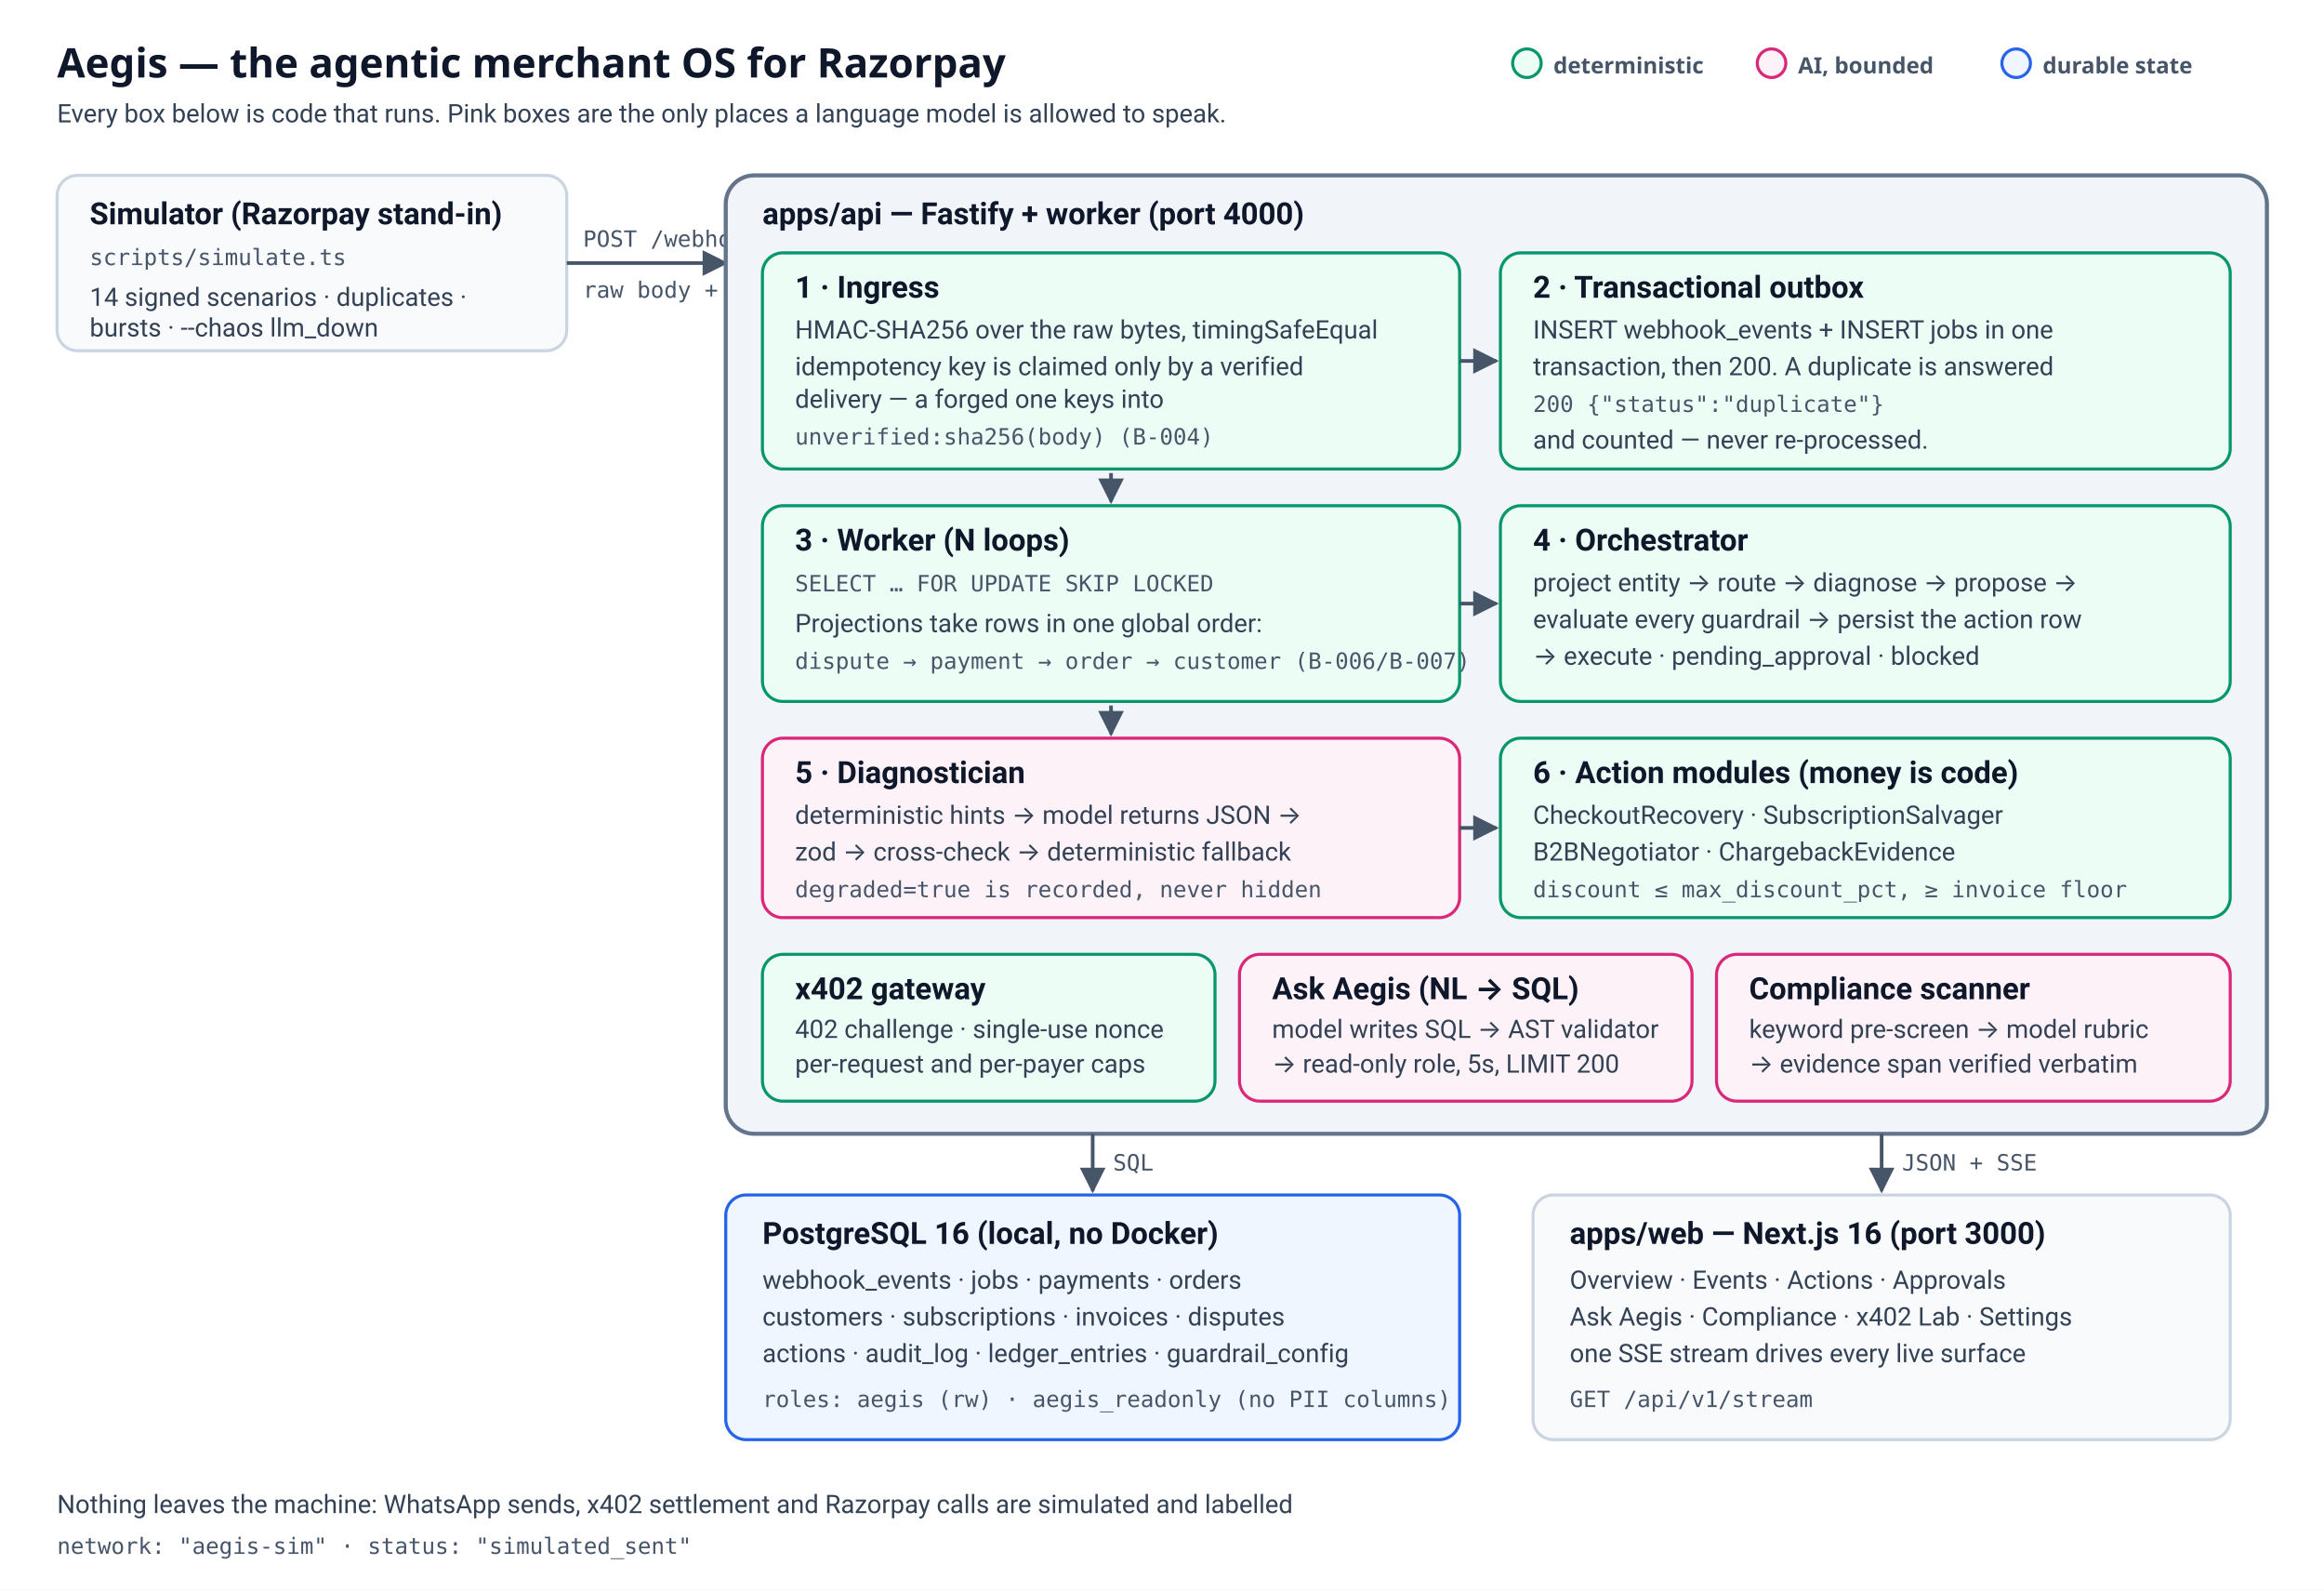
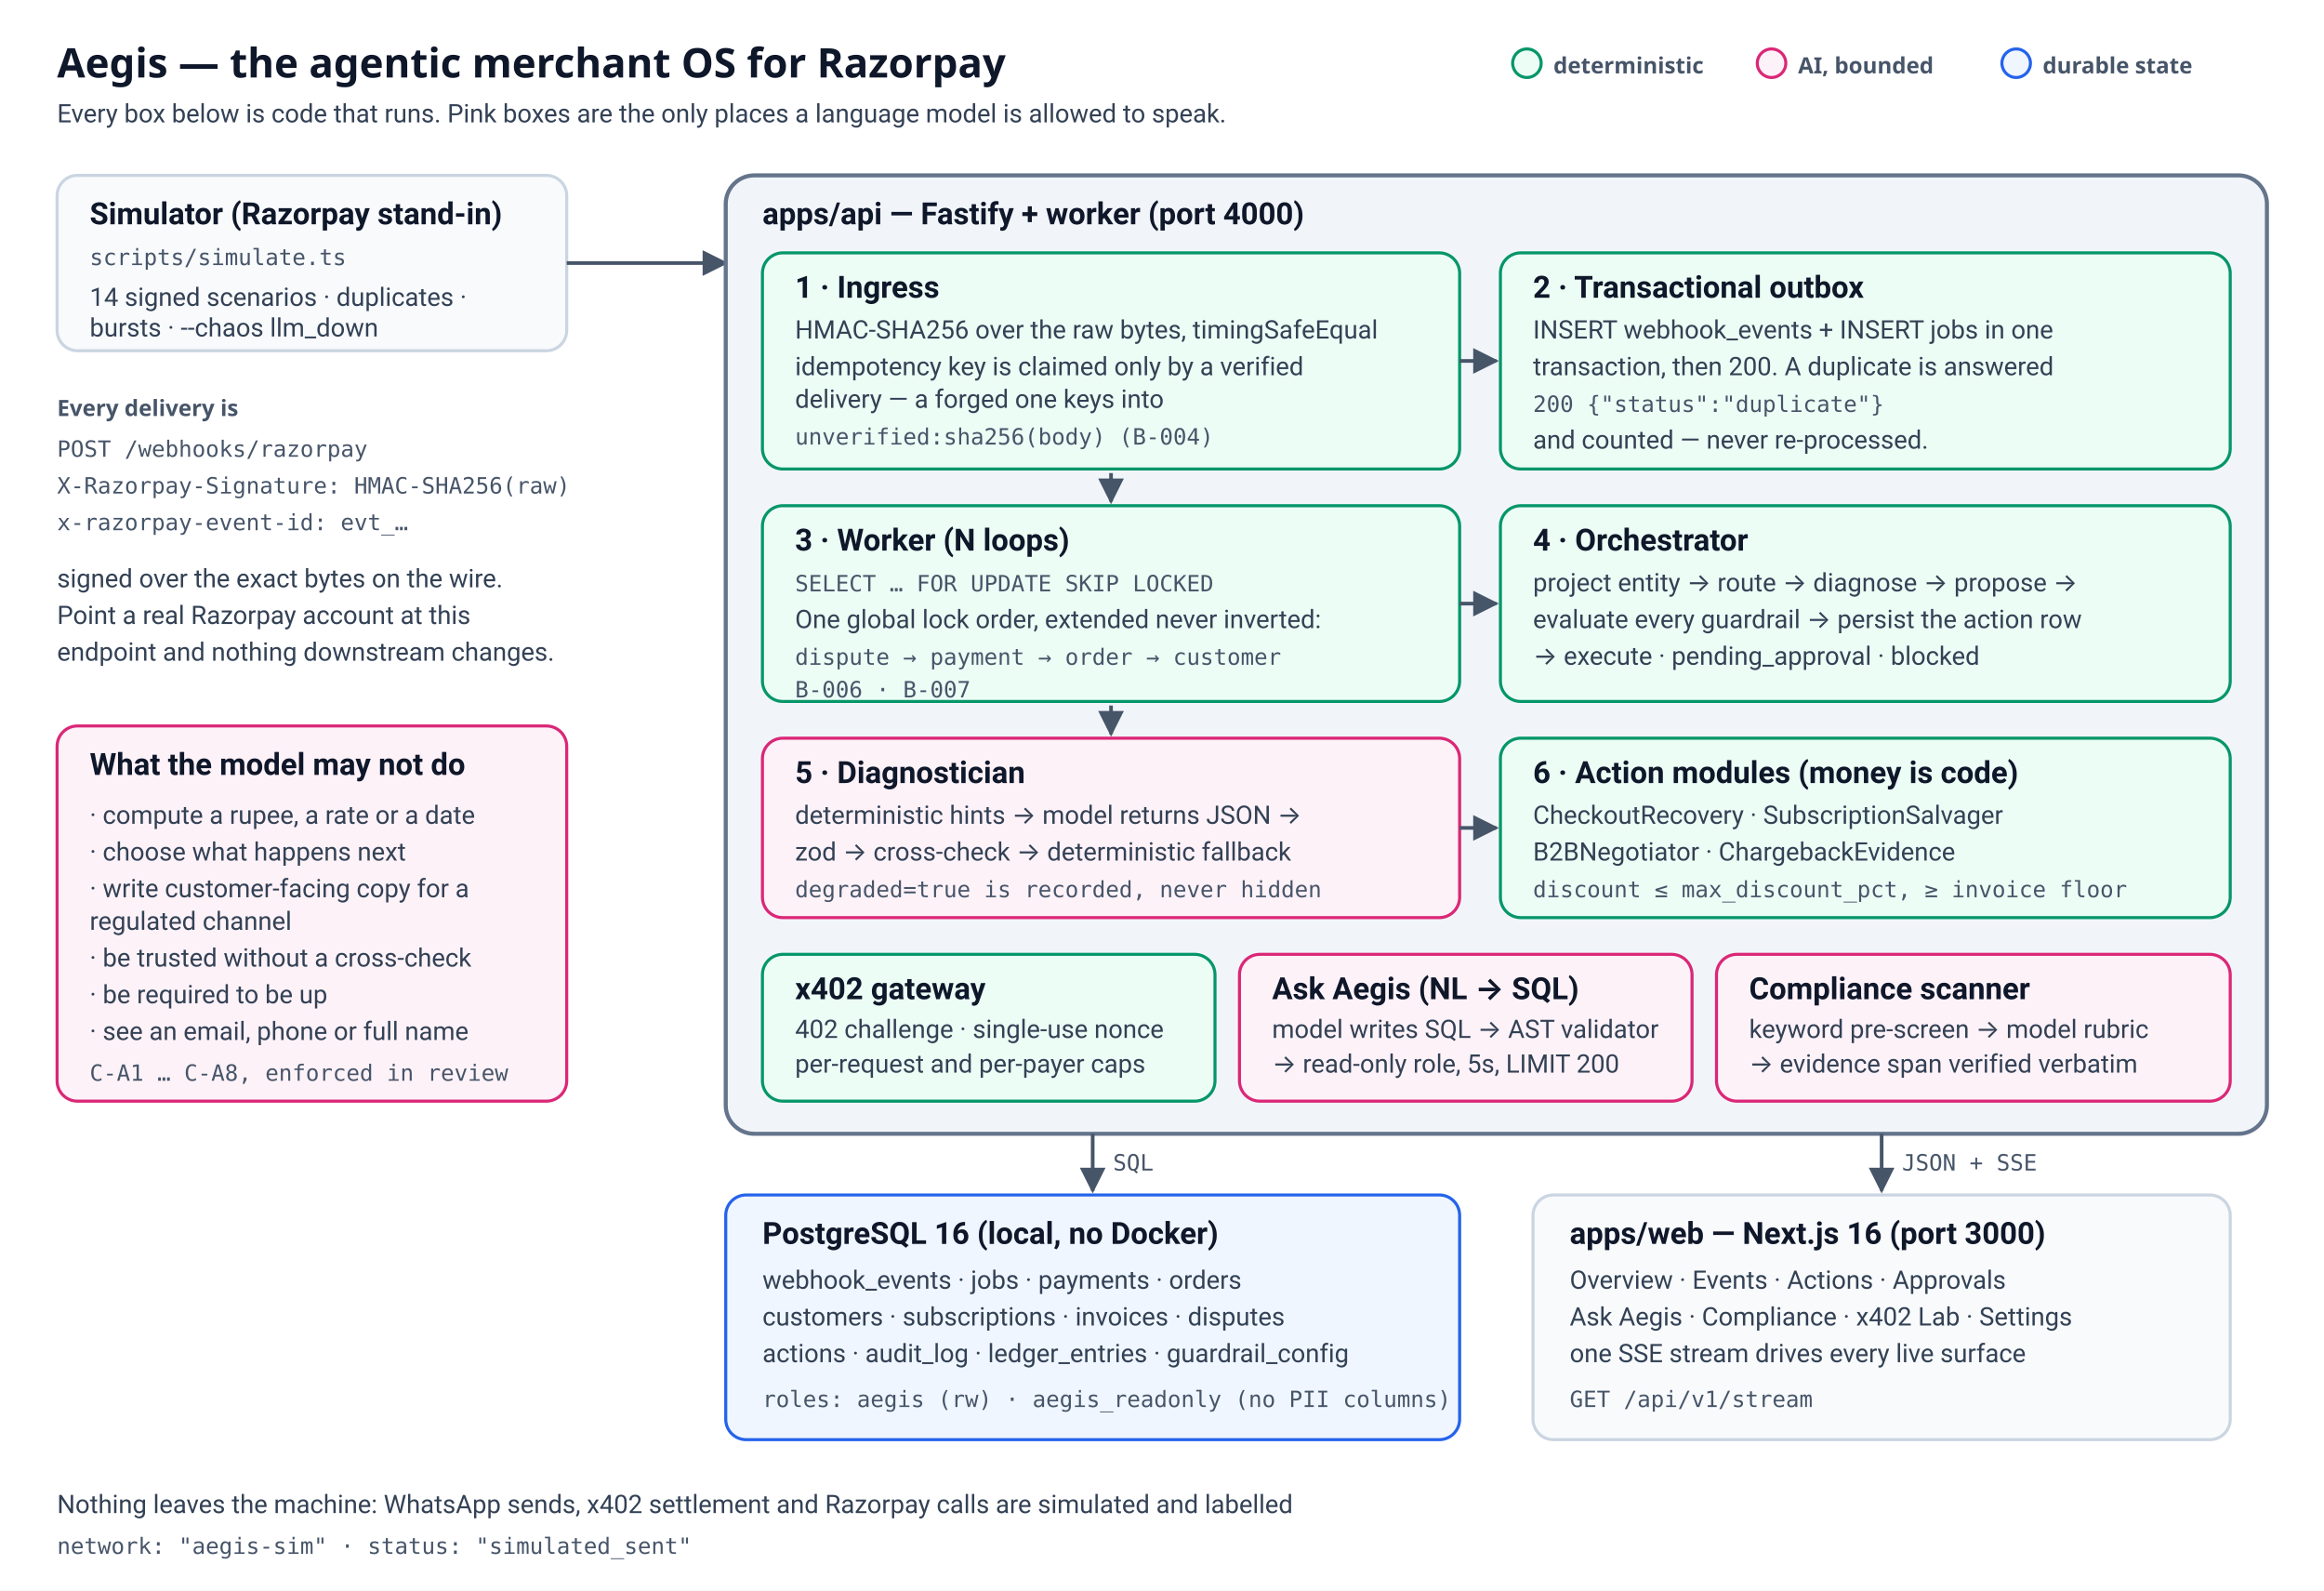
<svg xmlns="http://www.w3.org/2000/svg" viewBox="0 0 1140 780" width="1140" height="780" role="img" aria-label="Aegis system map: signed webhook ingress, transactional outbox, worker, orchestrator, action modules, x402 gateway and dashboard">
  <defs>
    <marker id="arrow" viewBox="0 0 10 10" refX="9" refY="5" markerWidth="7" markerHeight="7" orient="auto-start-reverse">
      <path d="M 0 0 L 10 5 L 0 10 z" fill="#475569" />
    </marker>
    <style>
      .bg    { fill: #ffffff; }
      .card  { fill: #f8fafc; stroke: #cbd5e1; stroke-width: 1.5; rx: 10; }
      .api   { fill: #f1f5f9; stroke: #64748b; stroke-width: 2; rx: 14; }
      .ai    { fill: #fdf2f8; stroke: #db2777; stroke-width: 1.5; rx: 10; }
      .det   { fill: #ecfdf5; stroke: #059669; stroke-width: 1.5; rx: 10; }
      .store { fill: #eff6ff; stroke: #2563eb; stroke-width: 1.5; rx: 10; }
      .h     { font: 700 15px ui-sans-serif, system-ui, -apple-system, "Segoe UI", Roboto, sans-serif; fill: #0f172a; }
      .t     { font: 12.5px ui-sans-serif, system-ui, -apple-system, "Segoe UI", Roboto, sans-serif; fill: #334155; }
      .s     { font: 11px ui-monospace, SFMono-Regular, Menlo, monospace; fill: #475569; }
      .lbl   { font: 600 11px ui-sans-serif, system-ui, sans-serif; fill: #475569; }
      .title { font: 700 20px ui-sans-serif, system-ui, sans-serif; fill: #0f172a; }
      .flow  { stroke: #475569; stroke-width: 1.8; fill: none; marker-end: url(#arrow); }
    </style>
  </defs>
  <rect class="bg" width="1140" height="780" />
  <text class="title" x="28" y="38">Aegis — the agentic merchant OS for Razorpay</text>
  <text class="t" x="28" y="60">Every box below is code that runs. Pink boxes are the only places a language model is allowed to speak.</text>
  <rect class="det" x="742" y="24" width="14" height="14" />
  <text class="lbl" x="762" y="36">deterministic</text>
  <rect class="ai" x="862" y="24" width="14" height="14" />
  <text class="lbl" x="882" y="36">AI, bounded</text>
  <rect class="store" x="982" y="24" width="14" height="14" />
  <text class="lbl" x="1002" y="36">durable state</text>
  <rect class="card" x="28" y="86" width="250" height="86" />
  <text class="h" x="44" y="110">Simulator (Razorpay stand-in)</text>
  <text class="s" x="44" y="130">scripts/simulate.ts</text>
  <text class="t" x="44" y="150">14 signed scenarios · duplicates ·</text>
  <text class="t" x="44" y="165">bursts · --chaos llm_down</text>
  <path class="flow" d="M 278 129 L 356 129" />
-   <text class="s" x="286" y="121">POST /webhooks/razorpay</text>
-   <text class="s" x="286" y="146">raw body + X-Razorpay-Signature</text>
+   <text class="lbl" x="28" y="204">Every delivery is</text>
+   <text class="s" x="28" y="224">POST /webhooks/razorpay</text>
+   <text class="s" x="28" y="242">X-Razorpay-Signature: HMAC-SHA256(raw)</text>
+   <text class="s" x="28" y="260">x-razorpay-event-id: evt_…</text>
+   <text class="t" x="28" y="288">signed over the exact bytes on the wire.</text>
+   <text class="t" x="28" y="306">Point a real Razorpay account at this</text>
+   <text class="t" x="28" y="324">endpoint and nothing downstream changes.</text>
+   <rect class="ai" x="28" y="356" width="250" height="184" />
+   <text class="h" x="44" y="380">What the model may not do</text>
+   <text class="t" x="44" y="404">· compute a rupee, a rate or a date</text>
+   <text class="t" x="44" y="422">· choose what happens next</text>
+   <text class="t" x="44" y="440">· write customer-facing copy for a</text>
+   <text class="t" x="44" y="456">  regulated channel</text>
+   <text class="t" x="44" y="474">· be trusted without a cross-check</text>
+   <text class="t" x="44" y="492">· be required to be up</text>
+   <text class="t" x="44" y="510">· see an email, phone or full name</text>
+   <text class="s" x="44" y="530">C-A1 … C-A8, enforced in review</text>
  <rect class="api" x="356" y="86" width="756" height="470" />
  <text class="h" x="374" y="110">apps/api — Fastify + worker (port 4000)</text>
  <rect class="det" x="374" y="124" width="342" height="106" />
  <text class="h" x="390" y="146">1 · Ingress</text>
  <text class="t" x="390" y="166">HMAC-SHA256 over the raw bytes, timingSafeEqual</text>
  <text class="t" x="390" y="184">idempotency key is claimed only by a verified</text>
  <text class="t" x="390" y="200">delivery — a forged one keys into</text>
  <text class="s" x="390" y="218">unverified:sha256(body)   (B-004)</text>
  <rect class="det" x="736" y="124" width="358" height="106" />
  <text class="h" x="752" y="146">2 · Transactional outbox</text>
  <text class="t" x="752" y="166">INSERT webhook_events + INSERT jobs in one</text>
  <text class="t" x="752" y="184">transaction, then 200. A duplicate is answered</text>
  <text class="s" x="752" y="202">200 {"status":"duplicate"}</text>
  <text class="t" x="752" y="220">and counted — never re-processed.</text>
  <path class="flow" d="M 716 177 L 734 177" />
  <rect class="det" x="374" y="248" width="342" height="96" />
  <text class="h" x="390" y="270">3 · Worker (N loops)</text>
  <text class="s" x="390" y="290">SELECT … FOR UPDATE SKIP LOCKED</text>
-   <text class="t" x="390" y="310">Projections take rows in one global order:</text>
-   <text class="s" x="390" y="328">dispute → payment → order → customer  (B-006/B-007)</text>
+   <text class="t" x="390" y="308">One global lock order, extended never inverted:</text>
+   <text class="s" x="390" y="326">dispute → payment → order → customer</text>
+   <text class="s" x="390" y="342">B-006 · B-007</text>
  <rect class="det" x="736" y="248" width="358" height="96" />
  <text class="h" x="752" y="270">4 · Orchestrator</text>
  <text class="t" x="752" y="290">project entity → route → diagnose → propose →</text>
  <text class="t" x="752" y="308">evaluate every guardrail → persist the action row</text>
  <text class="t" x="752" y="326">→ execute · pending_approval · blocked</text>
  <path class="flow" d="M 716 296 L 734 296" />
  <path class="flow" d="M 545 232 L 545 246" />
  <rect class="ai" x="374" y="362" width="342" height="88" />
  <text class="h" x="390" y="384">5 · Diagnostician</text>
  <text class="t" x="390" y="404">deterministic hints → model returns JSON →</text>
  <text class="t" x="390" y="422">zod → cross-check → deterministic fallback</text>
  <text class="s" x="390" y="440">degraded=true is recorded, never hidden</text>
  <rect class="det" x="736" y="362" width="358" height="88" />
  <text class="h" x="752" y="384">6 · Action modules (money is code)</text>
  <text class="t" x="752" y="404">CheckoutRecovery · SubscriptionSalvager</text>
  <text class="t" x="752" y="422">B2BNegotiator · ChargebackEvidence</text>
  <text class="s" x="752" y="440">discount ≤ max_discount_pct, ≥ invoice floor</text>
  <path class="flow" d="M 716 406 L 734 406" />
  <path class="flow" d="M 545 346 L 545 360" />
  <rect class="det" x="374" y="468" width="222" height="72" />
  <text class="h" x="390" y="490">x402 gateway</text>
  <text class="t" x="390" y="509">402 challenge · single-use nonce</text>
  <text class="t" x="390" y="526">per-request and per-payer caps</text>
  <rect class="ai" x="608" y="468" width="222" height="72" />
  <text class="h" x="624" y="490">Ask Aegis (NL → SQL)</text>
  <text class="t" x="624" y="509">model writes SQL → AST validator</text>
  <text class="t" x="624" y="526">→ read-only role, 5s, LIMIT 200</text>
  <rect class="ai" x="842" y="468" width="252" height="72" />
  <text class="h" x="858" y="490">Compliance scanner</text>
  <text class="t" x="858" y="509">keyword pre-screen → model rubric</text>
  <text class="t" x="858" y="526">→ evidence span verified verbatim</text>
  <rect class="store" x="356" y="586" width="360" height="120" />
  <text class="h" x="374" y="610">PostgreSQL 16 (local, no Docker)</text>
  <text class="t" x="374" y="632">webhook_events · jobs · payments · orders</text>
  <text class="t" x="374" y="650">customers · subscriptions · invoices · disputes</text>
  <text class="t" x="374" y="668">actions · audit_log · ledger_entries · guardrail_config</text>
  <text class="s" x="374" y="690">roles: aegis (rw) · aegis_readonly (no PII columns)</text>
  <rect class="card" x="752" y="586" width="342" height="120" />
  <text class="h" x="770" y="610">apps/web — Next.js 16 (port 3000)</text>
  <text class="t" x="770" y="632">Overview · Events · Actions · Approvals</text>
  <text class="t" x="770" y="650">Ask Aegis · Compliance · x402 Lab · Settings</text>
  <text class="t" x="770" y="668">one SSE stream drives every live surface</text>
  <text class="s" x="770" y="690">GET /api/v1/stream</text>
  <path class="flow" d="M 536 556 L 536 584" />
  <text class="s" x="546" y="574">SQL</text>
  <path class="flow" d="M 923 556 L 923 584" />
  <text class="s" x="933" y="574">JSON + SSE</text>
  <text class="t" x="28" y="742">Nothing leaves the machine: WhatsApp sends, x402 settlement and Razorpay calls are simulated and labelled</text>
  <text class="s" x="28" y="762">network: "aegis-sim" · status: "simulated_sent"</text>
</svg>
